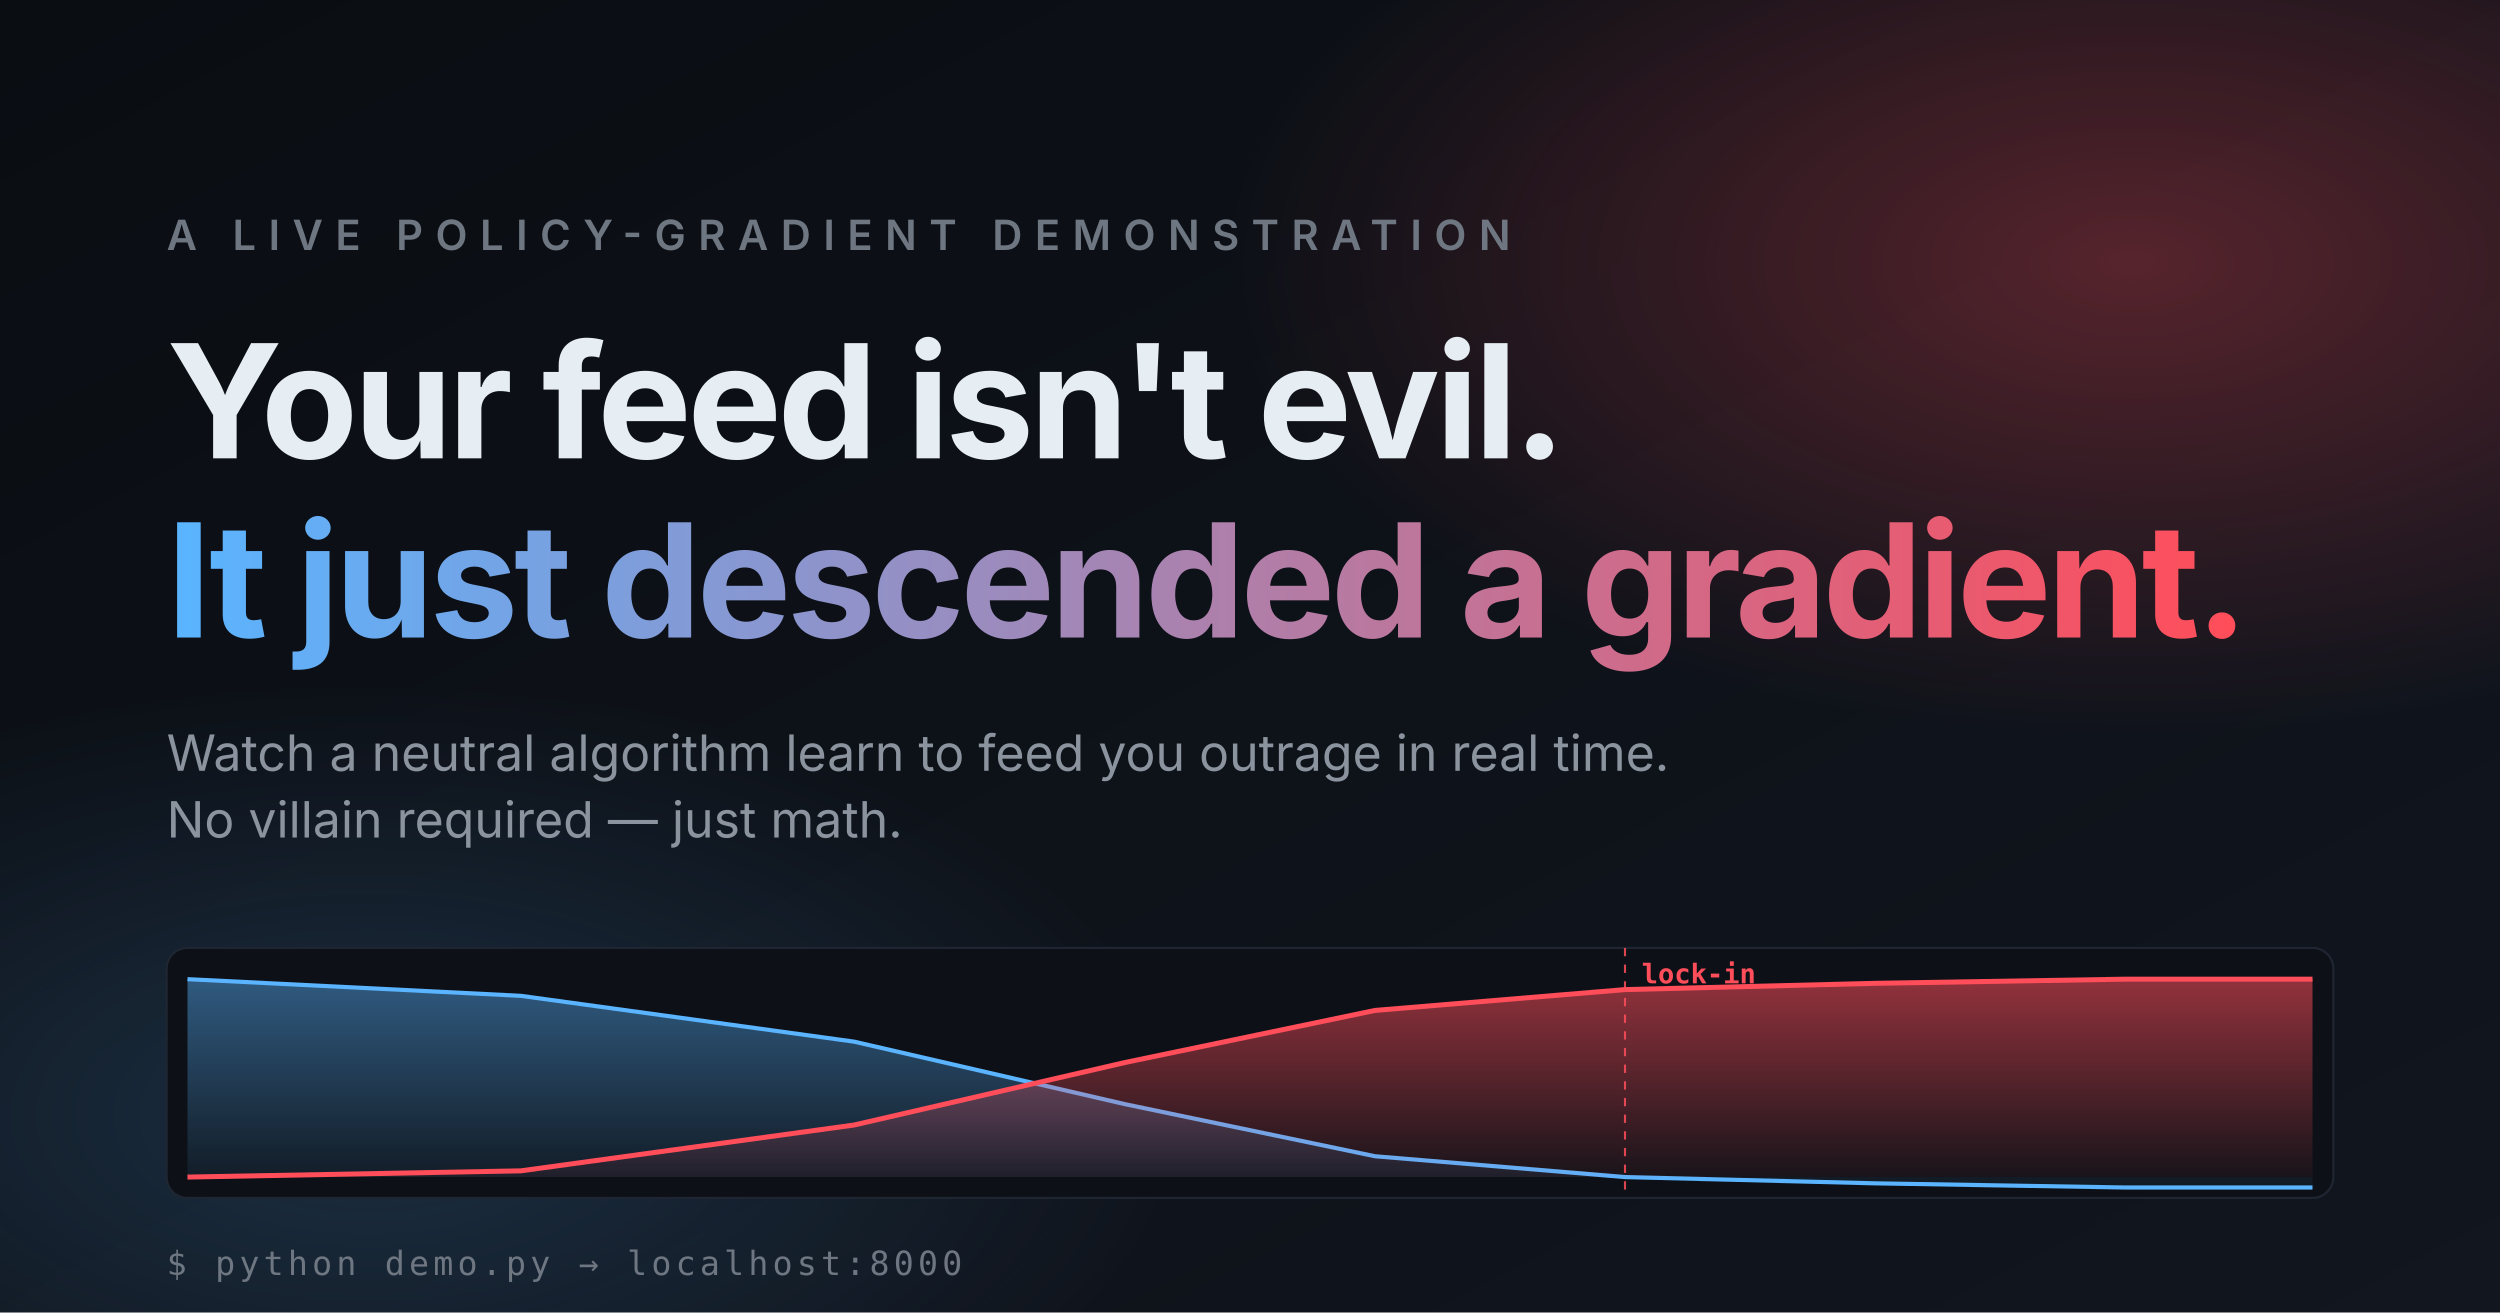
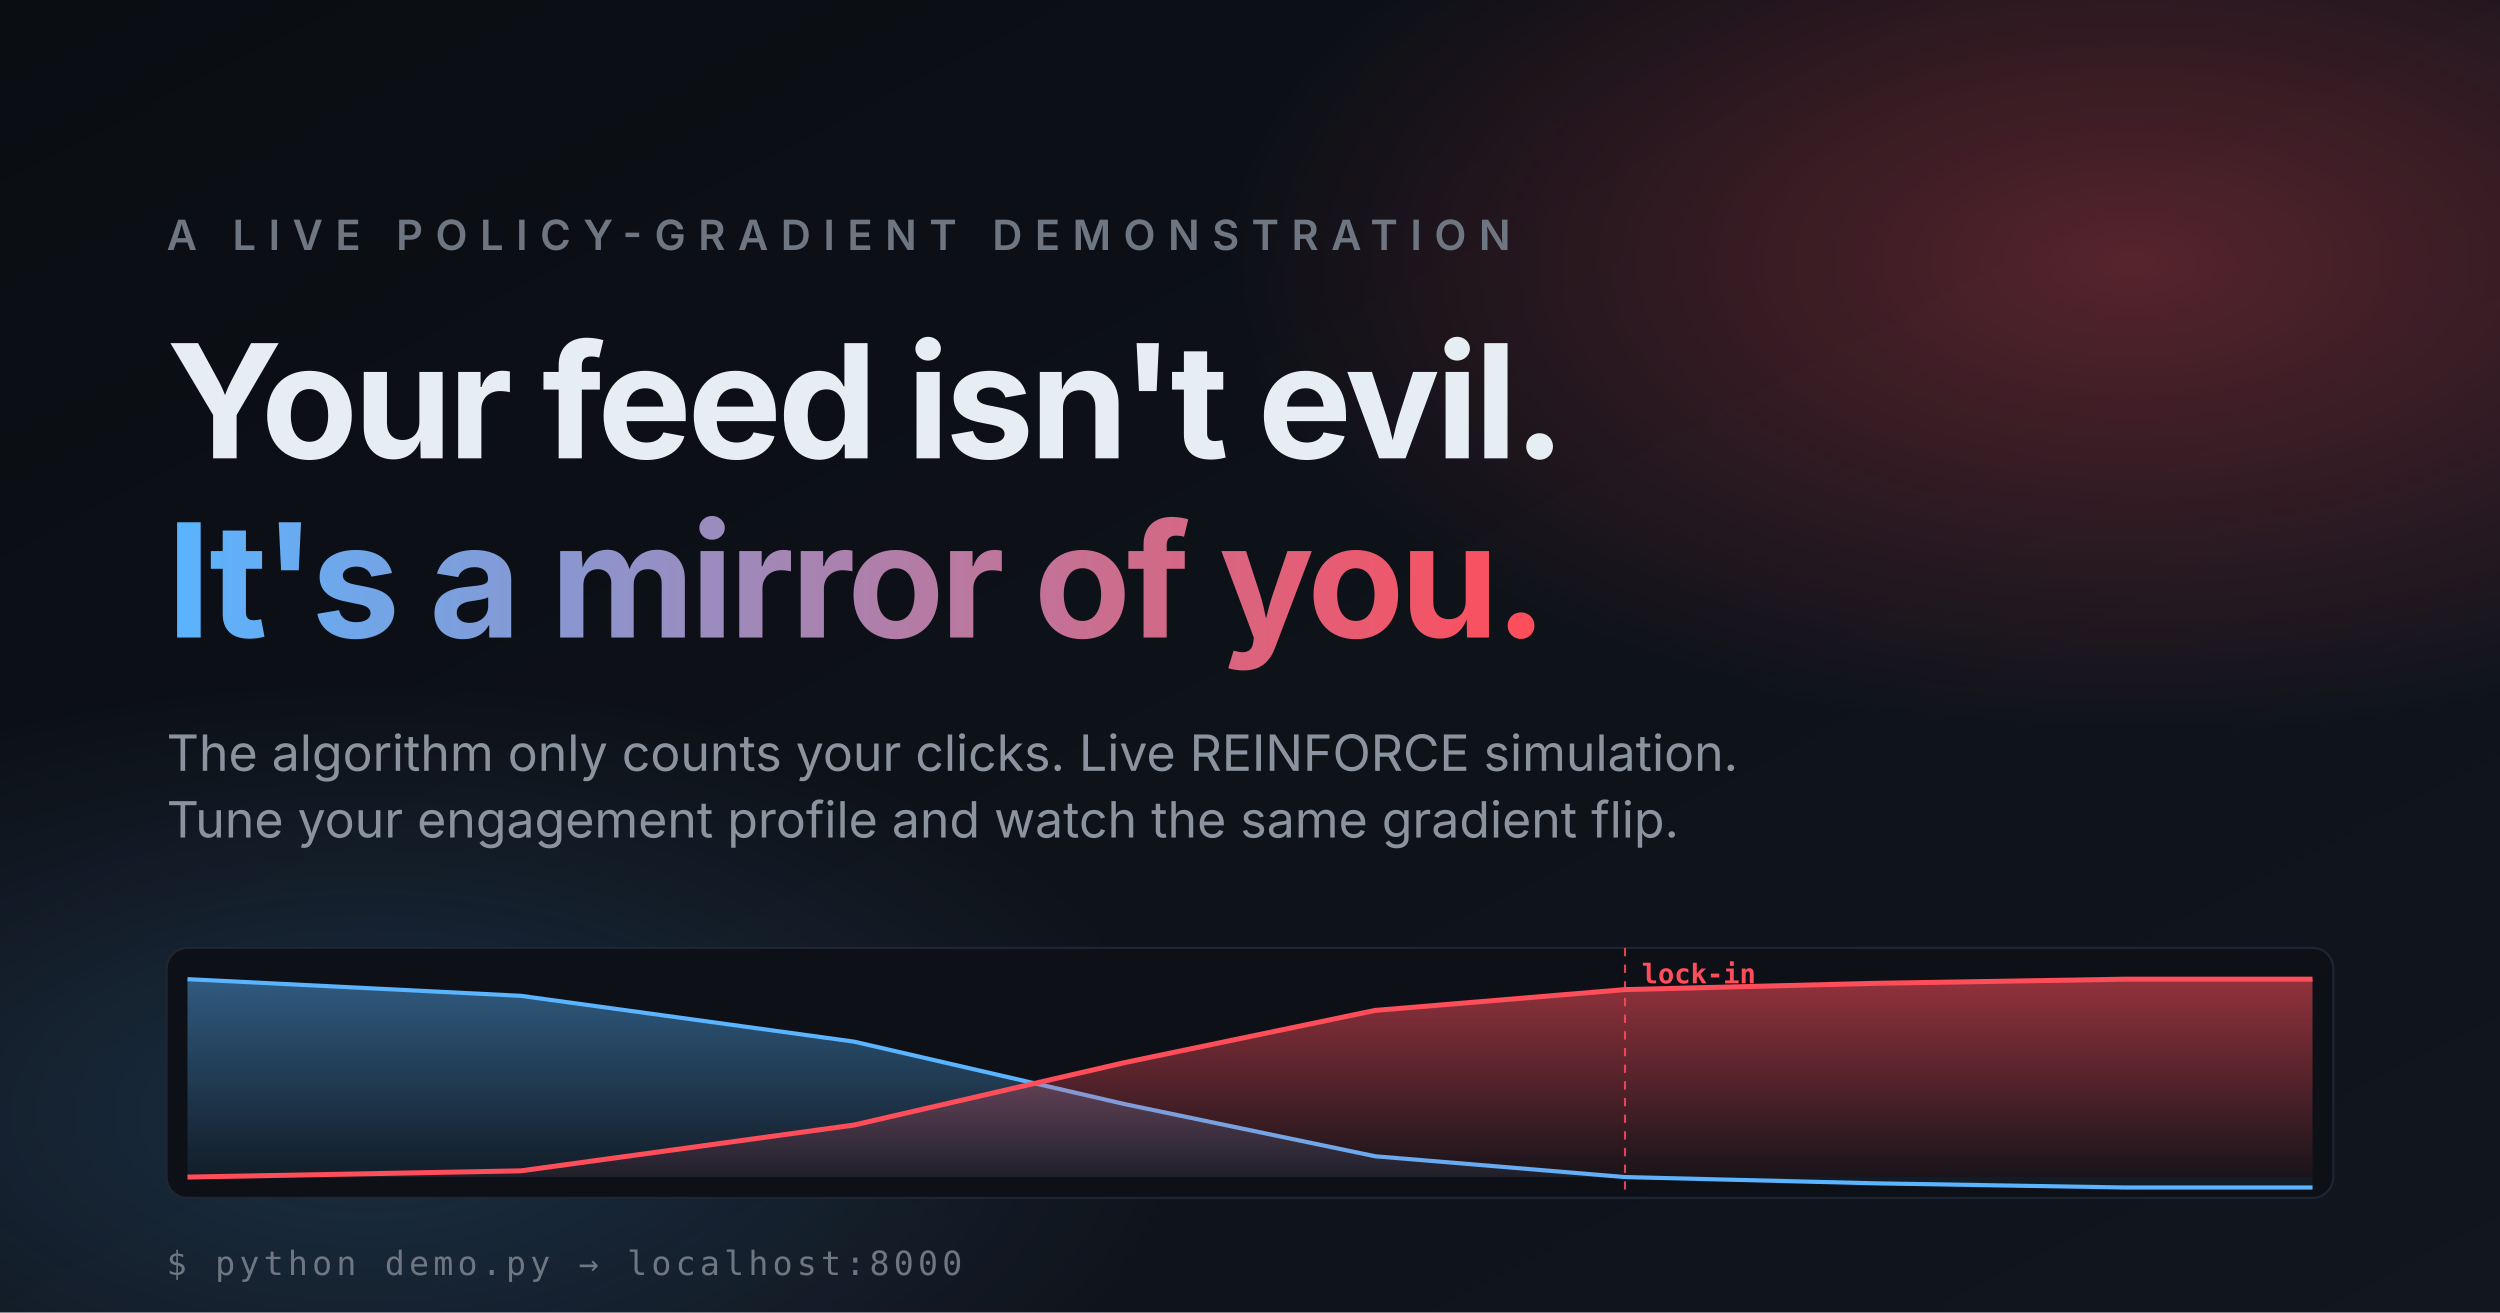
<svg xmlns="http://www.w3.org/2000/svg" width="1200" height="630" viewBox="0 0 1200 630" font-family="Inter, -apple-system, system-ui, sans-serif">
  <defs>
    <linearGradient id="bg" x1="0" y1="0" x2="1" y2="1">
      <stop offset="0" stop-color="#0a0d12" />
      <stop offset="1" stop-color="#11161f" />
    </linearGradient>
    <radialGradient id="glowR" cx="0.85" cy="0.2" r="0.6">
      <stop offset="0" stop-color="#ff4d5a" stop-opacity="0.30" />
      <stop offset="0.6" stop-color="#ff4d5a" stop-opacity="0" />
    </radialGradient>
    <radialGradient id="glowB" cx="0.15" cy="0.85" r="0.55">
      <stop offset="0" stop-color="#5ab4ff" stop-opacity="0.18" />
      <stop offset="0.6" stop-color="#5ab4ff" stop-opacity="0" />
    </radialGradient>
    <linearGradient id="title" x1="0" y1="0" x2="1" y2="0">
      <stop offset="0" stop-color="#5ab4ff" />
      <stop offset="1" stop-color="#ff4d5a" />
    </linearGradient>
    <linearGradient id="redArea" x1="0" y1="0" x2="0" y2="1">
      <stop offset="0" stop-color="#ff4d5a" stop-opacity="0.55" />
      <stop offset="1" stop-color="#ff4d5a" stop-opacity="0.05" />
    </linearGradient>
    <linearGradient id="blueArea" x1="0" y1="0" x2="0" y2="1">
      <stop offset="0" stop-color="#5ab4ff" stop-opacity="0.45" />
      <stop offset="1" stop-color="#5ab4ff" stop-opacity="0.05" />
    </linearGradient>
  </defs>
  <rect width="1200" height="630" fill="url(#bg)" />
  <rect width="1200" height="630" fill="url(#glowR)" />
  <rect width="1200" height="630" fill="url(#glowB)" />
  <text x="80" y="120" fill="#6e7681" font-size="20" letter-spacing="6" font-weight="600">A LIVE POLICY-GRADIENT DEMONSTRATION</text>
  <text x="80" y="220" fill="#e6edf3" font-size="76" font-weight="700" letter-spacing="-2">Your feed isn't evil.</text>
-   <text x="80" y="306" fill="url(#title)" font-size="76" font-weight="700" letter-spacing="-2">It just descended a gradient.</text>
-   <text x="80" y="370" fill="#8b949e" font-size="24" font-weight="400">Watch a neutral algorithm learn to feed you outrage in real time.</text>
-   <text x="80" y="402" fill="#8b949e" font-size="24" font-weight="400">No villain required — just math.</text>
+   <text x="80" y="306" fill="url(#title)" font-size="76" font-weight="700" letter-spacing="-2">It's a mirror of you.</text>
+   <text x="80" y="370" fill="#8b949e" font-size="24" font-weight="400">The algorithm only counts your clicks. Live REINFORCE simulation.</text>
+   <text x="80" y="402" fill="#8b949e" font-size="24" font-weight="400">Tune your engagement profile and watch the same gradient flip.</text>
  <rect x="80" y="455" width="1040" height="120" rx="10" fill="#0d1117" stroke="#1f2632" stroke-width="1" />
  <path d="M 90 470 L 250 478 L 410 500 L 540 530 L 660 555 L 780 565 L 900 568 L 1020 570 L 1110 570 L 1110 565 L 90 565 Z" fill="url(#blueArea)" />
  <path d="M 90 470 L 250 478 L 410 500 L 540 530 L 660 555 L 780 565 L 900 568 L 1020 570 L 1110 570" stroke="#5ab4ff" stroke-width="2" fill="none" />
  <path d="M 90 565 L 250 562 L 410 540 L 540 510 L 660 485 L 780 475 L 900 472 L 1020 470 L 1110 470 L 1110 565 Z" fill="url(#redArea)" />
  <path d="M 90 565 L 250 562 L 410 540 L 540 510 L 660 485 L 780 475 L 900 472 L 1020 470 L 1110 470" stroke="#ff4d5a" stroke-width="2.4" fill="none" />
  <line x1="780" y1="455" x2="780" y2="575" stroke="#ff4d5a" stroke-width="1" stroke-dasharray="4,4" opacity="0.85" />
  <text x="788" y="472" fill="#ff4d5a" font-size="13" font-weight="600" font-family="JetBrains Mono, ui-monospace, monospace">lock-in</text>
  <text x="80" y="612" fill="#6e7681" font-size="16" font-family="JetBrains Mono, ui-monospace, monospace" letter-spacing="2">$ python demo.py → localhost:8000</text>
</svg>
